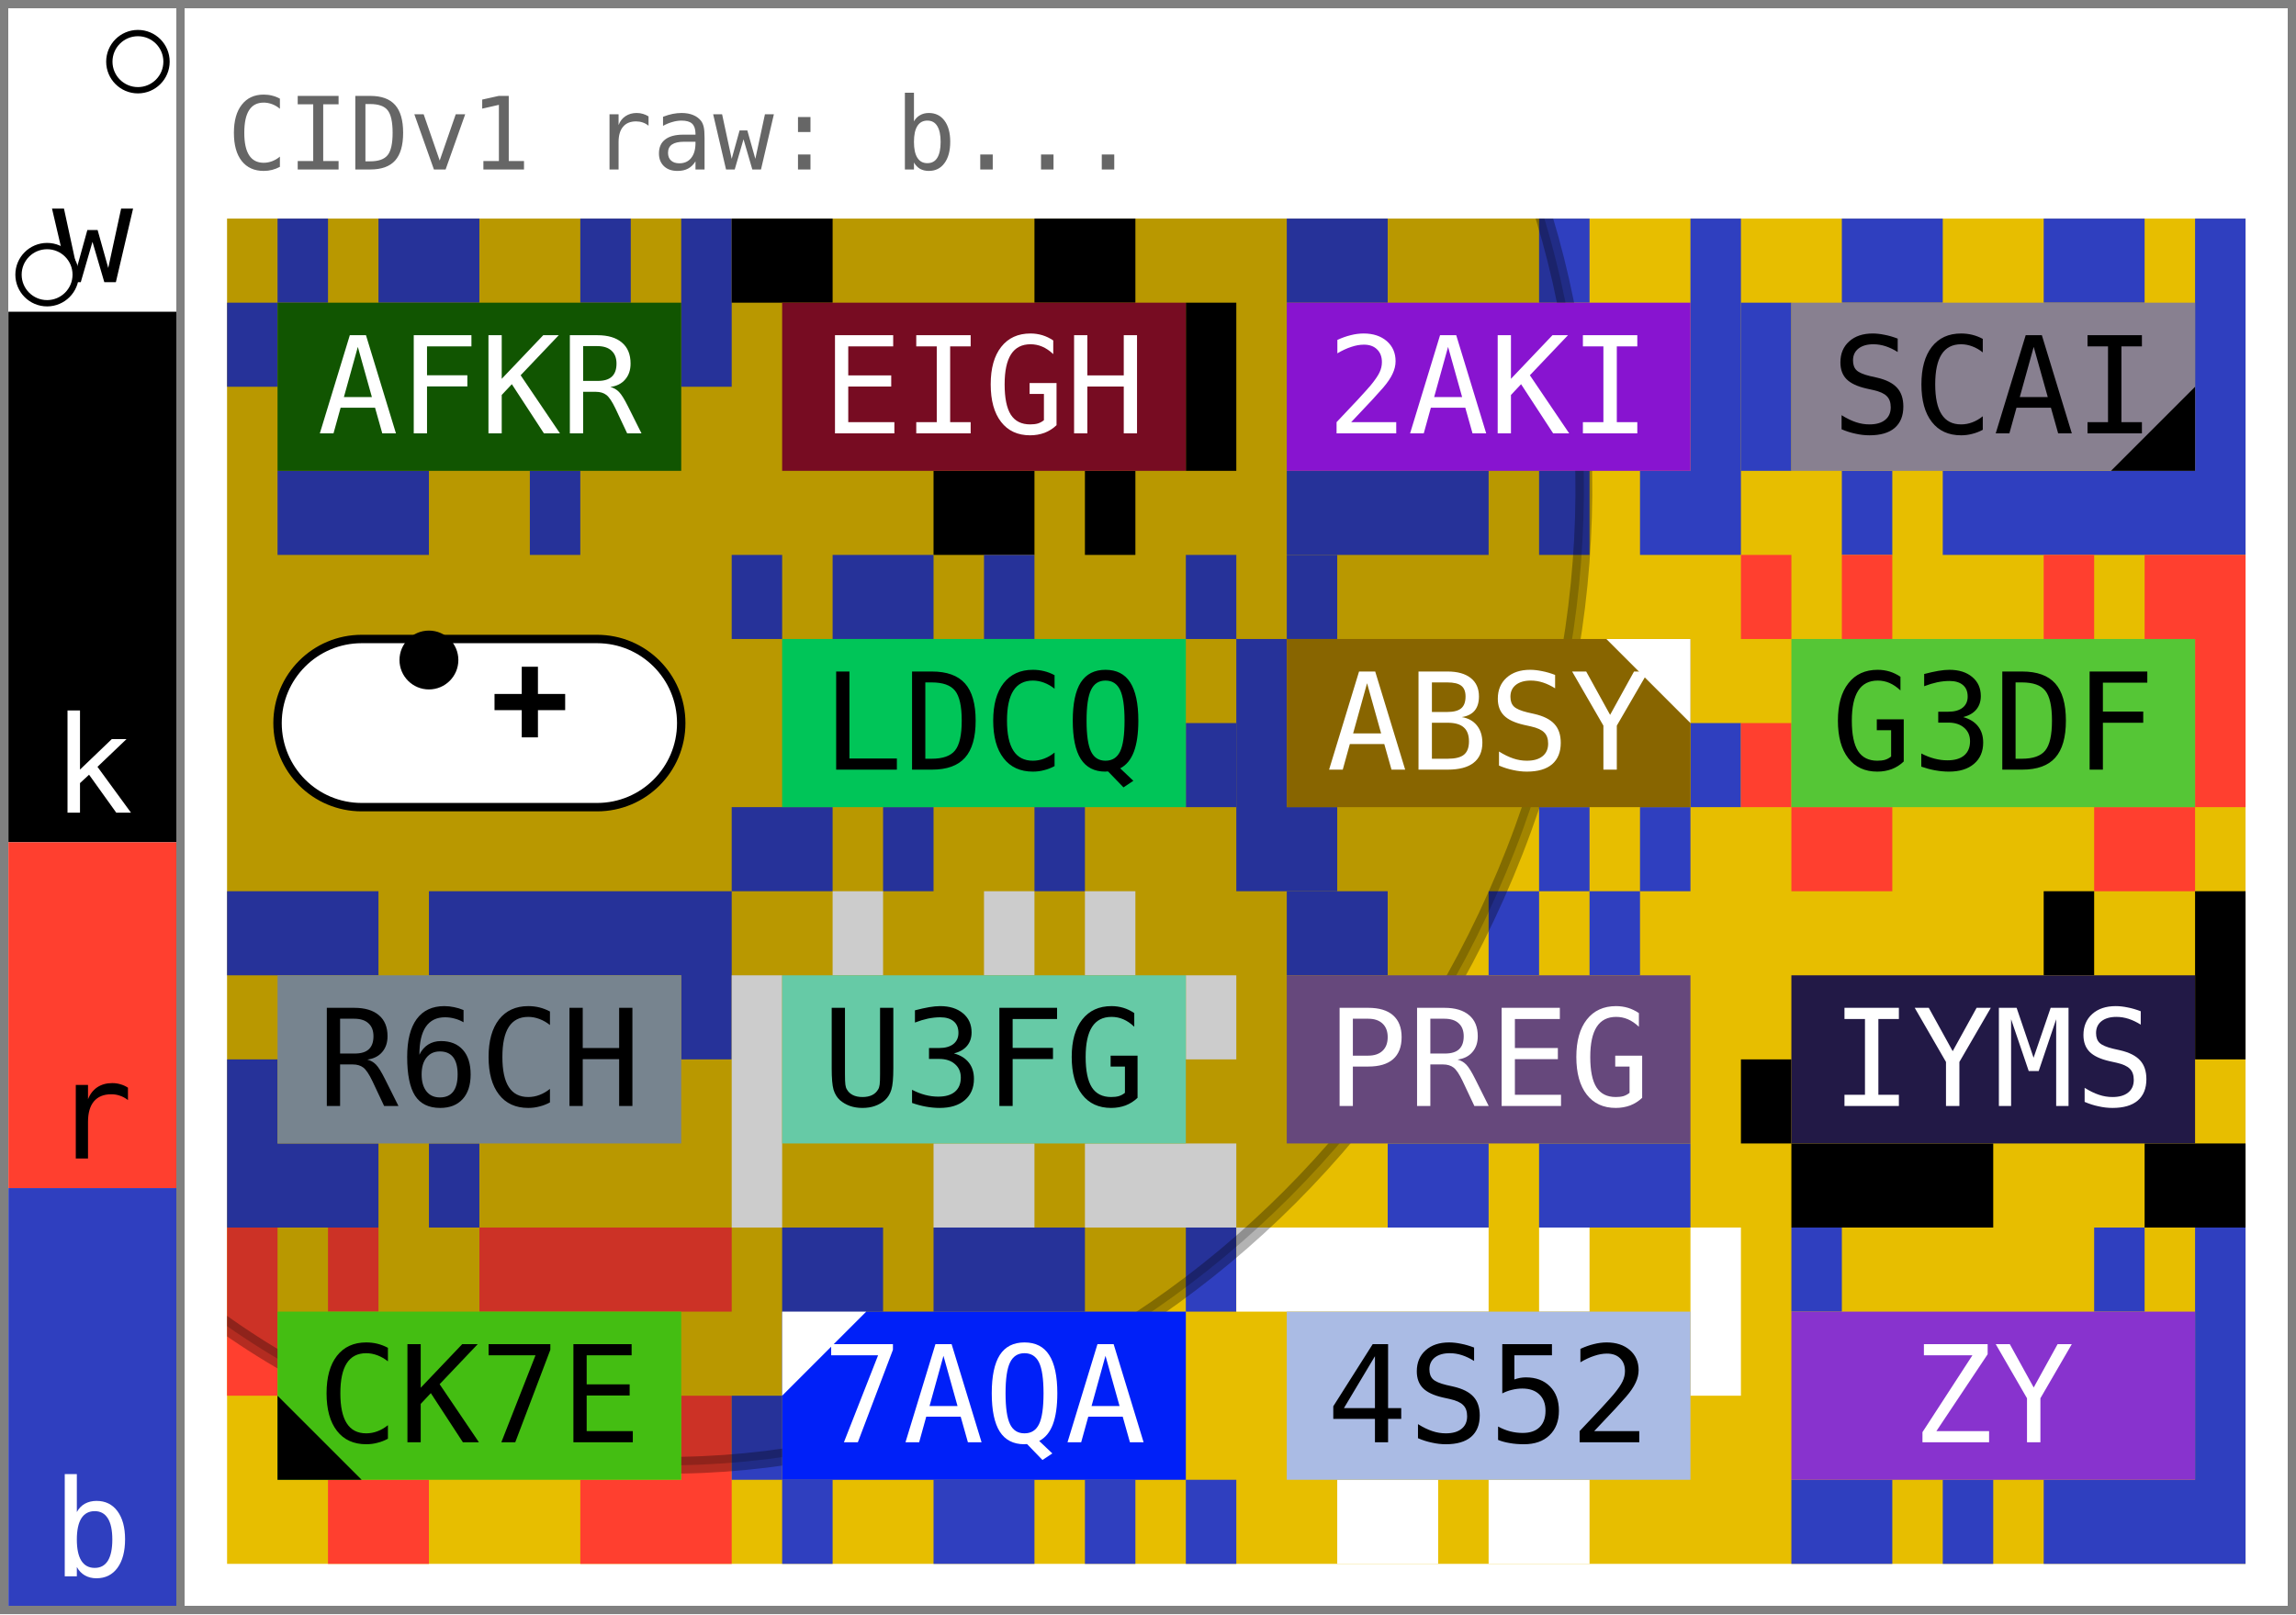
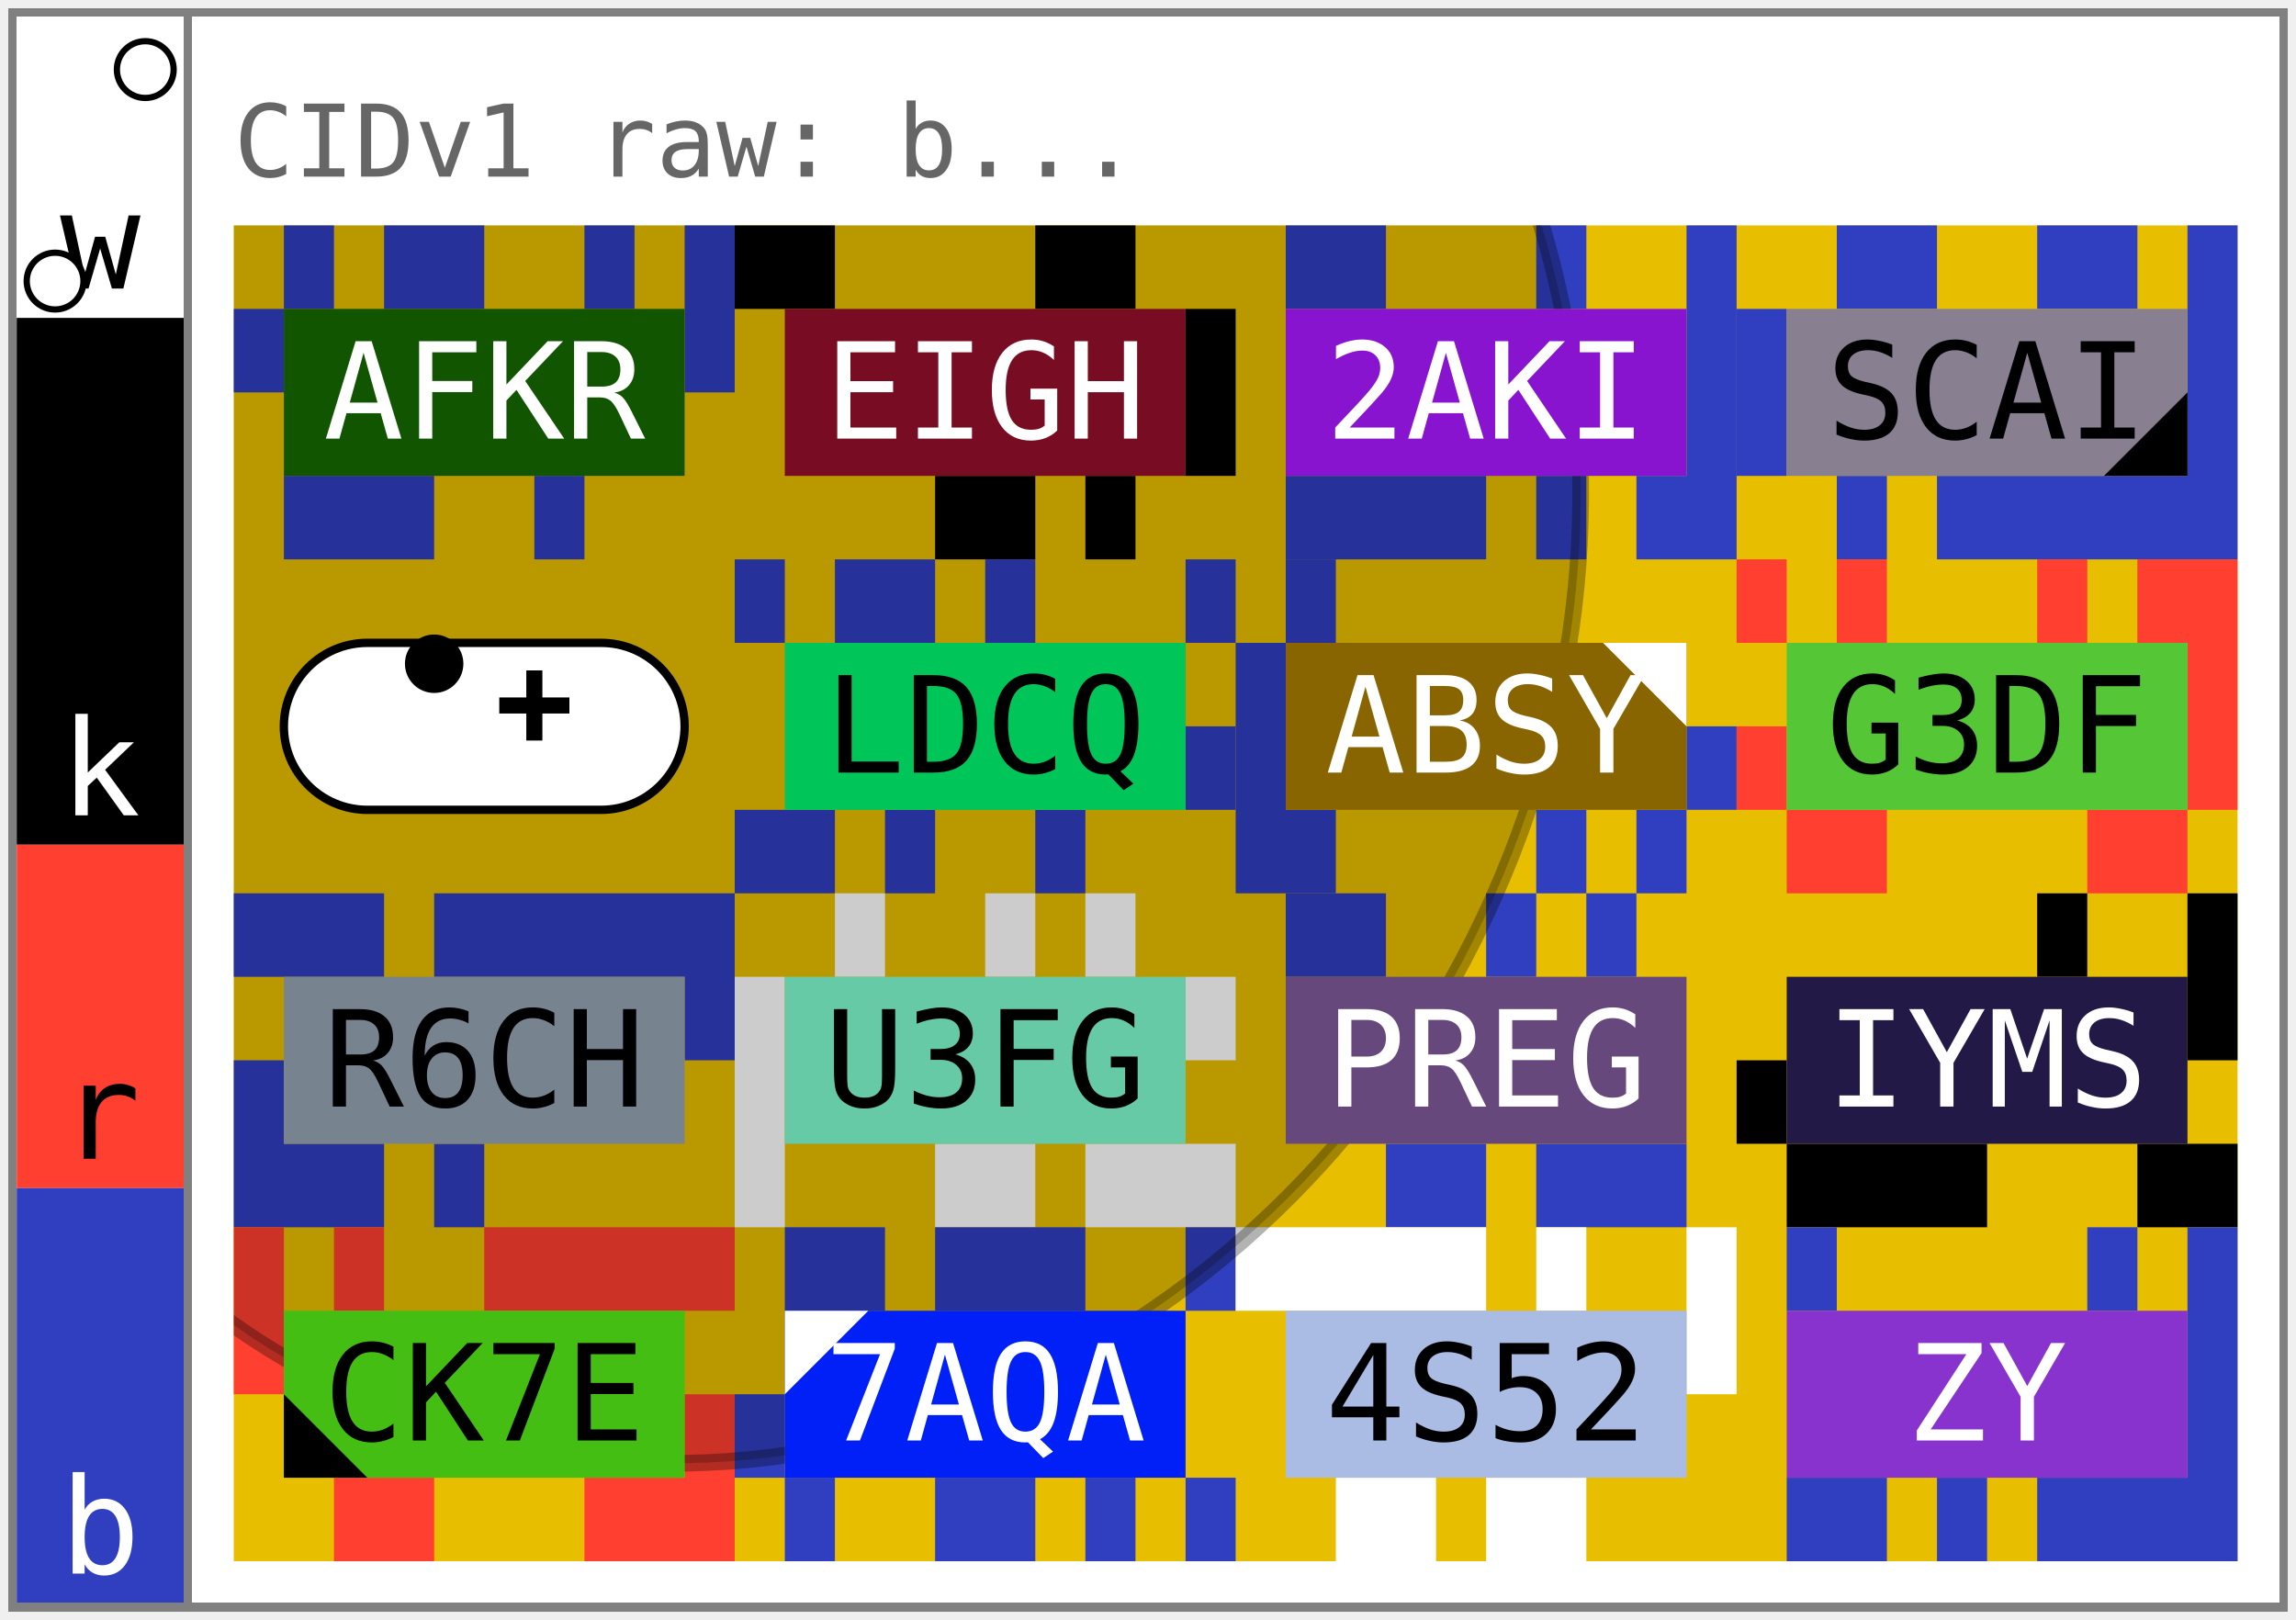
- <svg xmlns="http://www.w3.org/2000/svg" width="273" height="192" viewBox="0 0 273 192" font-family="&quot;JetBrains Mono&quot;, &quot;Menlo&quot;, &quot;Consolas&quot;, &quot;DejaVu Sans Mono&quot;, &quot;Liberation Mono&quot;, &quot;Roboto Mono&quot;, &quot;Noto Sans Mono&quot;, monospace" data-entviz-version="v11" data-entviz-lib="0.11.0" data-input-bytes="59" data-cols="4" data-rows="4">
+ <svg xmlns="http://www.w3.org/2000/svg" width="275" height="194" viewBox="0 0 275 194" font-family="&quot;JetBrains Mono&quot;, &quot;Menlo&quot;, &quot;Consolas&quot;, &quot;DejaVu Sans Mono&quot;, &quot;Liberation Mono&quot;, &quot;Roboto Mono&quot;, &quot;Noto Sans Mono&quot;, monospace" data-entviz-version="v12" data-entviz-lib="0.12.0" data-input-bytes="59" data-cols="4" data-rows="4">
  <defs>
    <clipPath id="grid-clip-9c869a034cc31ebe-4x4">
-       <rect x="27" y="26" width="240" height="160" />
+       <rect x="28" y="27" width="240" height="160" />
    </clipPath>
  </defs>
-   <rect x="0" y="0" width="273" height="192" fill="#ffffff" />
+   <rect x="1" y="1" width="273" height="192" fill="#ffffff" />
  <g data-channel="grid">
-     <rect x="27" y="26" width="240" height="160" fill="#e7be00" />
+     <rect x="28" y="27" width="240" height="160" fill="#e7be00" />
    <g>
-       <path fill="#2f3fbf" d="M33 26h6v10h-6zM45 26h6v10h-6zM51 26h6v10h-6zM69 26h6v10h-6zM81 26h6v10h-6zM81 36h6v10h-6zM63 56h6v10h-6zM45 56h6v10h-6zM39 56h6v10h-6zM33 56h6v10h-6zM27 36h6v10h-6z" />
-       <path fill="#000000" d="M87 26h6v10h-6zM93 26h6v10h-6zM123 26h6v10h-6zM129 26h6v10h-6zM141 36h6v10h-6zM141 46h6v10h-6zM129 56h6v10h-6zM117 56h6v10h-6zM111 56h6v10h-6z" />
-       <path fill="#2f3fbf" d="M153 26h6v10h-6zM159 26h6v10h-6zM183 26h6v10h-6zM201 26h6v10h-6zM201 36h6v10h-6zM201 46h6v10h-6zM201 56h6v10h-6zM195 56h6v10h-6zM183 56h6v10h-6zM171 56h6v10h-6zM165 56h6v10h-6zM159 56h6v10h-6zM153 56h6v10h-6z" />
-       <path fill="#2f3fbf" d="M219 26h6v10h-6zM225 26h6v10h-6zM243 26h6v10h-6zM249 26h6v10h-6zM261 26h6v10h-6zM261 36h6v10h-6zM261 46h6v10h-6zM261 56h6v10h-6zM255 56h6v10h-6zM249 56h6v10h-6zM243 56h6v10h-6zM237 56h6v10h-6zM231 56h6v10h-6zM219 56h6v10h-6zM207 46h6v10h-6zM207 36h6v10h-6z" />
-       <path fill="#2f3fbf" d="M87 66h6v10h-6zM99 66h6v10h-6zM105 66h6v10h-6zM117 66h6v10h-6zM141 66h6v10h-6zM141 86h6v10h-6zM123 96h6v10h-6zM105 96h6v10h-6zM93 96h6v10h-6zM87 96h6v10h-6z" />
-       <path fill="#2f3fbf" d="M153 66h6v10h-6zM201 86h6v10h-6zM195 96h6v10h-6zM183 96h6v10h-6zM153 96h6v10h-6zM147 96h6v10h-6zM147 86h6v10h-6zM147 76h6v10h-6z" />
-       <path fill="#ff3f2f" d="M207 66h6v10h-6zM219 66h6v10h-6zM243 66h6v10h-6zM255 66h6v10h-6zM261 66h6v10h-6zM261 76h6v10h-6zM261 86h6v10h-6zM255 96h6v10h-6zM249 96h6v10h-6zM219 96h6v10h-6zM213 96h6v10h-6zM207 86h6v10h-6z" />
-       <path fill="#2f3fbf" d="M27 106h6v10h-6zM33 106h6v10h-6zM39 106h6v10h-6zM51 106h6v10h-6zM57 106h6v10h-6zM63 106h6v10h-6zM69 106h6v10h-6zM75 106h6v10h-6zM81 106h6v10h-6zM81 116h6v10h-6zM51 136h6v10h-6zM39 136h6v10h-6zM33 136h6v10h-6zM27 136h6v10h-6zM27 126h6v10h-6z" />
-       <path fill="#ffffff" d="M99 106h6v10h-6zM117 106h6v10h-6zM129 106h6v10h-6zM141 116h6v10h-6zM141 136h6v10h-6zM135 136h6v10h-6zM129 136h6v10h-6zM117 136h6v10h-6zM111 136h6v10h-6zM87 136h6v10h-6zM87 126h6v10h-6zM87 116h6v10h-6z" />
-       <path fill="#2f3fbf" d="M153 106h6v10h-6zM159 106h6v10h-6zM177 106h6v10h-6zM189 106h6v10h-6zM195 136h6v10h-6zM189 136h6v10h-6zM183 136h6v10h-6zM171 136h6v10h-6zM165 136h6v10h-6z" />
-       <path fill="#000000" d="M243 106h6v10h-6zM261 106h6v10h-6zM261 116h6v10h-6zM261 136h6v10h-6zM255 136h6v10h-6zM231 136h6v10h-6zM225 136h6v10h-6zM219 136h6v10h-6zM213 136h6v10h-6zM207 126h6v10h-6z" />
-       <path fill="#ff3f2f" d="M27 146h6v10h-6zM39 146h6v10h-6zM57 146h6v10h-6zM63 146h6v10h-6zM69 146h6v10h-6zM75 146h6v10h-6zM81 146h6v10h-6zM81 166h6v10h-6zM81 176h6v10h-6zM75 176h6v10h-6zM69 176h6v10h-6zM45 176h6v10h-6zM39 176h6v10h-6zM27 156h6v10h-6z" />
-       <path fill="#2f3fbf" d="M93 146h6v10h-6zM99 146h6v10h-6zM111 146h6v10h-6zM117 146h6v10h-6zM123 146h6v10h-6zM141 146h6v10h-6zM141 176h6v10h-6zM129 176h6v10h-6zM117 176h6v10h-6zM111 176h6v10h-6zM93 176h6v10h-6zM87 166h6v10h-6z" />
-       <path fill="#ffffff" d="M147 146h6v10h-6zM153 146h6v10h-6zM159 146h6v10h-6zM165 146h6v10h-6zM171 146h6v10h-6zM183 146h6v10h-6zM201 146h6v10h-6zM201 156h6v10h-6zM183 176h6v10h-6zM177 176h6v10h-6zM165 176h6v10h-6zM159 176h6v10h-6z" />
-       <path fill="#2f3fbf" d="M213 146h6v10h-6zM249 146h6v10h-6zM261 146h6v10h-6zM261 156h6v10h-6zM261 166h6v10h-6zM261 176h6v10h-6zM255 176h6v10h-6zM249 176h6v10h-6zM243 176h6v10h-6zM231 176h6v10h-6zM219 176h6v10h-6zM213 176h6v10h-6z" />
+       <path fill="#2f3fbf" d="M34 27h6v10h-6zM46 27h6v10h-6zM52 27h6v10h-6zM70 27h6v10h-6zM82 27h6v10h-6zM82 37h6v10h-6zM64 57h6v10h-6zM46 57h6v10h-6zM40 57h6v10h-6zM34 57h6v10h-6zM28 37h6v10h-6z" />
+       <path fill="#000000" d="M88 27h6v10h-6zM94 27h6v10h-6zM124 27h6v10h-6zM130 27h6v10h-6zM142 37h6v10h-6zM142 47h6v10h-6zM130 57h6v10h-6zM118 57h6v10h-6zM112 57h6v10h-6z" />
+       <path fill="#2f3fbf" d="M154 27h6v10h-6zM160 27h6v10h-6zM184 27h6v10h-6zM202 27h6v10h-6zM202 37h6v10h-6zM202 47h6v10h-6zM202 57h6v10h-6zM196 57h6v10h-6zM184 57h6v10h-6zM172 57h6v10h-6zM166 57h6v10h-6zM160 57h6v10h-6zM154 57h6v10h-6z" />
+       <path fill="#2f3fbf" d="M220 27h6v10h-6zM226 27h6v10h-6zM244 27h6v10h-6zM250 27h6v10h-6zM262 27h6v10h-6zM262 37h6v10h-6zM262 47h6v10h-6zM262 57h6v10h-6zM256 57h6v10h-6zM250 57h6v10h-6zM244 57h6v10h-6zM238 57h6v10h-6zM232 57h6v10h-6zM220 57h6v10h-6zM208 47h6v10h-6zM208 37h6v10h-6z" />
+       <path fill="#2f3fbf" d="M88 67h6v10h-6zM100 67h6v10h-6zM106 67h6v10h-6zM118 67h6v10h-6zM142 67h6v10h-6zM142 87h6v10h-6zM124 97h6v10h-6zM106 97h6v10h-6zM94 97h6v10h-6zM88 97h6v10h-6z" />
+       <path fill="#2f3fbf" d="M154 67h6v10h-6zM202 87h6v10h-6zM196 97h6v10h-6zM184 97h6v10h-6zM154 97h6v10h-6zM148 97h6v10h-6zM148 87h6v10h-6zM148 77h6v10h-6z" />
+       <path fill="#ff3f2f" d="M208 67h6v10h-6zM220 67h6v10h-6zM244 67h6v10h-6zM256 67h6v10h-6zM262 67h6v10h-6zM262 77h6v10h-6zM262 87h6v10h-6zM256 97h6v10h-6zM250 97h6v10h-6zM220 97h6v10h-6zM214 97h6v10h-6zM208 87h6v10h-6z" />
+       <path fill="#2f3fbf" d="M28 107h6v10h-6zM34 107h6v10h-6zM40 107h6v10h-6zM52 107h6v10h-6zM58 107h6v10h-6zM64 107h6v10h-6zM70 107h6v10h-6zM76 107h6v10h-6zM82 107h6v10h-6zM82 117h6v10h-6zM52 137h6v10h-6zM40 137h6v10h-6zM34 137h6v10h-6zM28 137h6v10h-6zM28 127h6v10h-6z" />
+       <path fill="#ffffff" d="M100 107h6v10h-6zM118 107h6v10h-6zM130 107h6v10h-6zM142 117h6v10h-6zM142 137h6v10h-6zM136 137h6v10h-6zM130 137h6v10h-6zM118 137h6v10h-6zM112 137h6v10h-6zM88 137h6v10h-6zM88 127h6v10h-6zM88 117h6v10h-6z" />
+       <path fill="#2f3fbf" d="M154 107h6v10h-6zM160 107h6v10h-6zM178 107h6v10h-6zM190 107h6v10h-6zM196 137h6v10h-6zM190 137h6v10h-6zM184 137h6v10h-6zM172 137h6v10h-6zM166 137h6v10h-6z" />
+       <path fill="#000000" d="M244 107h6v10h-6zM262 107h6v10h-6zM262 117h6v10h-6zM262 137h6v10h-6zM256 137h6v10h-6zM232 137h6v10h-6zM226 137h6v10h-6zM220 137h6v10h-6zM214 137h6v10h-6zM208 127h6v10h-6z" />
+       <path fill="#ff3f2f" d="M28 147h6v10h-6zM40 147h6v10h-6zM58 147h6v10h-6zM64 147h6v10h-6zM70 147h6v10h-6zM76 147h6v10h-6zM82 147h6v10h-6zM82 167h6v10h-6zM82 177h6v10h-6zM76 177h6v10h-6zM70 177h6v10h-6zM46 177h6v10h-6zM40 177h6v10h-6zM28 157h6v10h-6z" />
+       <path fill="#2f3fbf" d="M94 147h6v10h-6zM100 147h6v10h-6zM112 147h6v10h-6zM118 147h6v10h-6zM124 147h6v10h-6zM142 147h6v10h-6zM142 177h6v10h-6zM130 177h6v10h-6zM118 177h6v10h-6zM112 177h6v10h-6zM94 177h6v10h-6zM88 167h6v10h-6z" />
+       <path fill="#ffffff" d="M148 147h6v10h-6zM154 147h6v10h-6zM160 147h6v10h-6zM166 147h6v10h-6zM172 147h6v10h-6zM184 147h6v10h-6zM202 147h6v10h-6zM202 157h6v10h-6zM184 177h6v10h-6zM178 177h6v10h-6zM166 177h6v10h-6zM160 177h6v10h-6z" />
+       <path fill="#2f3fbf" d="M214 147h6v10h-6zM250 147h6v10h-6zM262 147h6v10h-6zM262 157h6v10h-6zM262 167h6v10h-6zM262 177h6v10h-6zM256 177h6v10h-6zM250 177h6v10h-6zM244 177h6v10h-6zM232 177h6v10h-6zM220 177h6v10h-6zM214 177h6v10h-6z" />
    </g>
-     <g clip-path="url(#grid-clip-9c869a034cc31ebe-4x4)" data-channel="ellipse" data-ellipse-anchor-x="87" data-ellipse-anchor-y="66" data-ellipse-rx="99.513" data-ellipse-ry="109.897" data-ellipse-rotation-deg="24">
-       <ellipse cx="87" cy="66" rx="99.513" ry="109.897" transform="rotate(24 87 66)" fill="#000000" stroke="#000000" fill-opacity="0.2" stroke-opacity="0.3" stroke-width="2" />
+     <g clip-path="url(#grid-clip-9c869a034cc31ebe-4x4)" data-channel="ellipse" data-ellipse-anchor-x="88" data-ellipse-anchor-y="67" data-ellipse-rx="99.513" data-ellipse-ry="109.897" data-ellipse-rotation-deg="24">
+       <ellipse cx="88" cy="67" rx="99.513" ry="109.897" transform="rotate(24 88 67)" fill="#000000" stroke="#000000" fill-opacity="0.2" stroke-opacity="0.3" stroke-width="2" />
    </g>
    <g>
      <g data-channel="cell" data-cell-index="0" data-cell-row="0" data-cell-col="0" data-surround-bits="0x9c869a" data-edge-color="#2f3fbf">
-         <rect x="33" y="36" width="48" height="20" fill="#115501" />
-         <text x="57" y="46" fill="#ffffff" font-size="16" text-anchor="middle" dominant-baseline="central">AFKR</text>
+         <rect x="34" y="37" width="48" height="20" fill="#115501" />
+         <text x="58" y="47" fill="#ffffff" font-size="16" text-anchor="middle" dominant-baseline="central">AFKR</text>
      </g>
      <g data-channel="cell" data-cell-index="1" data-cell-row="0" data-cell-col="1" data-surround-bits="0x34cc3" data-edge-color="#000000">
-         <rect x="93" y="36" width="48" height="20" fill="#770c22" />
-         <text x="117" y="46" fill="#ffffff" font-size="16" text-anchor="middle" dominant-baseline="central">EIGH</text>
+         <rect x="94" y="37" width="48" height="20" fill="#770c22" />
+         <text x="118" y="47" fill="#ffffff" font-size="16" text-anchor="middle" dominant-baseline="central">EIGH</text>
      </g>
      <g data-channel="cell" data-cell-index="2" data-cell-row="0" data-cell-col="2" data-surround-bits="0x1ebe46" data-edge-color="#2f3fbf">
-         <rect x="153" y="36" width="48" height="20" fill="#8814d0" />
-         <text x="177" y="46" fill="#ffffff" font-size="16" text-anchor="middle" dominant-baseline="central">2AKI</text>
+         <rect x="154" y="37" width="48" height="20" fill="#8814d0" />
+         <text x="178" y="47" fill="#ffffff" font-size="16" text-anchor="middle" dominant-baseline="central">2AKI</text>
      </g>
      <g data-channel="cell" data-cell-index="3" data-cell-row="0" data-cell-col="3" data-surround-bits="0xcbfecc" data-edge-color="#2f3fbf" data-cell-quartile="3">
-         <rect x="213" y="36" width="48" height="20" fill="#888090" />
-         <text x="237" y="46" fill="#000000" font-size="16" text-anchor="middle" dominant-baseline="central">SCAI</text>
-         <polygon points="261,56 261,46 251,56" fill="#000000" />
+         <rect x="214" y="37" width="48" height="20" fill="#888090" />
+         <text x="238" y="47" fill="#000000" font-size="16" text-anchor="middle" dominant-baseline="central">SCAI</text>
+         <polygon points="262,57 262,47 252,57" fill="#000000" />
      </g>
      <g data-channel="cell" data-cell-index="4" data-cell-row="1" data-cell-col="0" data-cell-blank="true" data-cell-blank-map="true">
-         <rect x="33" y="76" width="48" height="20" rx="10" ry="10" fill="#ffffff" stroke="#000000" stroke-width="1" />
-         <circle cx="51" cy="78.5" r="3.5" fill="#000000" data-blank-map-min="0,1" />
-         <path d="M 58.8,83.5 H 67.2 M 63,79.3 V 87.7" fill="none" stroke="#000000" stroke-width="1.925" stroke-linecap="butt" data-blank-map-max="1,2" />
+         <rect x="34" y="77" width="48" height="20" rx="10" ry="10" fill="#ffffff" stroke="#000000" stroke-width="1" />
+         <circle cx="52" cy="79.5" r="3.5" fill="#000000" data-blank-map-min="0,1" />
+         <path d="M 59.8,84.5 H 68.2 M 64,80.3 V 88.7" fill="none" stroke="#000000" stroke-width="1.925" stroke-linecap="butt" data-blank-map-max="1,2" />
      </g>
      <g data-channel="cell" data-cell-index="5" data-cell-row="1" data-cell-col="1" data-surround-bits="0x348a2d" data-edge-color="#2f3fbf">
-         <rect x="93" y="76" width="48" height="20" fill="#00c558" />
-         <text x="117" y="86" fill="#000000" font-size="16" text-anchor="middle" dominant-baseline="central">LDCQ</text>
+         <rect x="94" y="77" width="48" height="20" fill="#00c558" />
+         <text x="118" y="87" fill="#000000" font-size="16" text-anchor="middle" dominant-baseline="central">LDCQ</text>
      </g>
      <g data-channel="cell" data-cell-index="6" data-cell-row="1" data-cell-col="2" data-surround-bits="0xf0a802" data-edge-color="#2f3fbf" data-cell-quartile="2">
-         <rect x="153" y="76" width="48" height="20" fill="#886500" />
-         <text x="177" y="86" fill="#ffffff" font-size="16" text-anchor="middle" dominant-baseline="central">ABSY</text>
-         <polygon points="201,76 191,76 201,86" fill="#ffffff" />
+         <rect x="154" y="77" width="48" height="20" fill="#886500" />
+         <text x="178" y="87" fill="#ffffff" font-size="16" text-anchor="middle" dominant-baseline="central">ABSY</text>
+         <polygon points="202,77 192,77 202,87" fill="#ffffff" />
      </g>
      <g data-channel="cell" data-cell-index="7" data-cell-row="1" data-cell-col="3" data-surround-bits="0x586f45" data-edge-color="#ff3f2f">
-         <rect x="213" y="76" width="48" height="20" fill="#55c636" />
-         <text x="237" y="86" fill="#000000" font-size="16" text-anchor="middle" dominant-baseline="central">G3DF</text>
+         <rect x="214" y="77" width="48" height="20" fill="#55c636" />
+         <text x="238" y="87" fill="#000000" font-size="16" text-anchor="middle" dominant-baseline="central">G3DF</text>
      </g>
      <g data-channel="cell" data-cell-index="8" data-cell-row="2" data-cell-col="0" data-surround-bits="0x7a07f7" data-edge-color="#2f3fbf">
-         <rect x="33" y="116" width="48" height="20" fill="#77848f" />
-         <text x="57" y="126" fill="#000000" font-size="16" text-anchor="middle" dominant-baseline="central">R6CH</text>
+         <rect x="34" y="117" width="48" height="20" fill="#77848f" />
+         <text x="58" y="127" fill="#000000" font-size="16" text-anchor="middle" dominant-baseline="central">R6CH</text>
      </g>
      <g data-channel="cell" data-cell-index="9" data-cell-row="2" data-cell-col="1" data-surround-bits="0xe374a4" data-edge-color="#ffffff">
-         <rect x="93" y="116" width="48" height="20" fill="#66caa6" />
-         <text x="117" y="126" fill="#000000" font-size="16" text-anchor="middle" dominant-baseline="central">U3FG</text>
+         <rect x="94" y="117" width="48" height="20" fill="#66caa6" />
+         <text x="118" y="127" fill="#000000" font-size="16" text-anchor="middle" dominant-baseline="central">U3FG</text>
      </g>
      <g data-channel="cell" data-cell-index="10" data-cell-row="2" data-cell-col="2" data-surround-bits="0x6e0a6" data-edge-color="#2f3fbf">
-         <rect x="153" y="116" width="48" height="20" fill="#66487c" />
-         <text x="177" y="126" fill="#ffffff" font-size="16" text-anchor="middle" dominant-baseline="central">PREG</text>
+         <rect x="154" y="117" width="48" height="20" fill="#66487c" />
+         <text x="178" y="127" fill="#ffffff" font-size="16" text-anchor="middle" dominant-baseline="central">PREG</text>
      </g>
      <g data-channel="cell" data-cell-index="11" data-cell-row="2" data-cell-col="3" data-surround-bits="0x5e3640" data-edge-color="#000000">
-         <rect x="213" y="116" width="48" height="20" fill="#221946" />
-         <text x="237" y="126" fill="#ffffff" font-size="16" text-anchor="middle" dominant-baseline="central">IYMS</text>
+         <rect x="214" y="117" width="48" height="20" fill="#221946" />
+         <text x="238" y="127" fill="#ffffff" font-size="16" text-anchor="middle" dominant-baseline="central">IYMS</text>
      </g>
      <g data-channel="cell" data-cell-index="12" data-cell-row="3" data-cell-col="0" data-surround-bits="0x8c7be5" data-edge-color="#ff3f2f" data-cell-quartile="4">
-         <rect x="33" y="156" width="48" height="20" fill="#44be12" />
-         <text x="57" y="166" fill="#000000" font-size="16" text-anchor="middle" dominant-baseline="central">CK7E</text>
-         <polygon points="33,176 33,166 43,176" fill="#000000" />
+         <rect x="34" y="157" width="48" height="20" fill="#44be12" />
+         <text x="58" y="167" fill="#000000" font-size="16" text-anchor="middle" dominant-baseline="central">CK7E</text>
+         <polygon points="34,177 34,167 44,177" fill="#000000" />
      </g>
      <g data-channel="cell" data-cell-index="13" data-cell-row="3" data-cell-col="1" data-surround-bits="0x535276" data-edge-color="#2f3fbf" data-cell-quartile="1">
-         <rect x="93" y="156" width="48" height="20" fill="#0020f8" />
-         <text x="117" y="166" fill="#ffffff" font-size="16" text-anchor="middle" dominant-baseline="central">7AQA</text>
-         <polygon points="93,156 103,156 93,166" fill="#ffffff" />
+         <rect x="94" y="157" width="48" height="20" fill="#0020f8" />
+         <text x="118" y="167" fill="#ffffff" font-size="16" text-anchor="middle" dominant-baseline="central">7AQA</text>
+         <polygon points="94,157 104,157 94,167" fill="#ffffff" />
      </g>
      <g data-channel="cell" data-cell-index="14" data-cell-row="3" data-cell-col="2" data-surround-bits="0xd865f" data-edge-color="#ffffff">
-         <rect x="153" y="156" width="48" height="20" fill="#aabbe4" />
-         <text x="177" y="166" fill="#000000" font-size="16" text-anchor="middle" dominant-baseline="central">4S52</text>
+         <rect x="154" y="157" width="48" height="20" fill="#aabbe4" />
+         <text x="178" y="167" fill="#000000" font-size="16" text-anchor="middle" dominant-baseline="central">4S52</text>
      </g>
      <g data-channel="cell" data-cell-index="15" data-cell-row="3" data-cell-col="3" data-surround-bits="0x1afe82" data-edge-color="#2f3fbf">
-         <rect x="213" y="156" width="48" height="20" fill="#8833ce" />
-         <text x="237" y="166" fill="#ffffff" font-size="16" text-anchor="middle" dominant-baseline="central">ZY</text>
+         <rect x="214" y="157" width="48" height="20" fill="#8833ce" />
+         <text x="238" y="167" fill="#ffffff" font-size="16" text-anchor="middle" dominant-baseline="central">ZY</text>
      </g>
    </g>
  </g>
  <g data-channel="color-bar" data-bar-slots="15" data-bar-marker-left="2" data-bar-marker-right="0">
    <g data-color-bar-rank="0" data-color-bar-band="W">
-       <rect x="1" y="1" width="20" height="36.077" fill="#ffffff" />
-       <text x="11" y="33.557" fill="#000000" font-size="16" text-anchor="middle" data-color-bar-letter="true">w</text>
+       <rect x="2" y="2" width="20" height="36.077" fill="#ffffff" />
+       <text x="12" y="34.557" fill="#000000" font-size="16" text-anchor="middle" data-color-bar-letter="true">w</text>
    </g>
    <g data-color-bar-rank="1" data-color-bar-band="K">
-       <rect x="1" y="37.077" width="20" height="63.099" fill="#000000" />
-       <text x="11" y="96.656" fill="#ffffff" font-size="16" text-anchor="middle" data-color-bar-letter="true">k</text>
+       <rect x="2" y="38.077" width="20" height="63.099" fill="#000000" />
+       <text x="12" y="97.656" fill="#ffffff" font-size="16" text-anchor="middle" data-color-bar-letter="true">k</text>
    </g>
    <g data-color-bar-rank="2" data-color-bar-band="R">
-       <rect x="1" y="100.176" width="20" height="41.133" fill="#ff3f2f" />
-       <text x="11" y="137.789" fill="#000000" font-size="16" text-anchor="middle" data-color-bar-letter="true">r</text>
+       <rect x="2" y="101.176" width="20" height="41.133" fill="#ff3f2f" />
+       <text x="12" y="138.789" fill="#000000" font-size="16" text-anchor="middle" data-color-bar-letter="true">r</text>
    </g>
    <g data-color-bar-rank="3" data-color-bar-band="B">
-       <rect x="1" y="141.309" width="20" height="49.691" fill="#2f3fbf" />
-       <text x="11" y="187.48" fill="#ffffff" font-size="16" text-anchor="middle" data-color-bar-letter="true">b</text>
+       <rect x="2" y="142.309" width="20" height="49.691" fill="#2f3fbf" />
+       <text x="12" y="188.48" fill="#ffffff" font-size="16" text-anchor="middle" data-color-bar-letter="true">b</text>
    </g>
-     <circle cx="5.6" cy="32.667" r="3.4" fill="#ffffff" stroke="#000000" stroke-width="0.75" data-bar-marker="left" />
-     <circle cx="16.4" cy="7.333" r="3.4" fill="#ffffff" stroke="#000000" stroke-width="0.75" data-bar-marker="right" />
+     <circle cx="6.6" cy="33.667" r="3.4" fill="#ffffff" stroke="#000000" stroke-width="0.75" data-bar-marker="left" />
+     <circle cx="17.4" cy="8.333" r="3.4" fill="#ffffff" stroke="#000000" stroke-width="0.75" data-bar-marker="right" />
  </g>
  <g data-channel="label-top">
-     <text x="27" y="16" fill="#666666" font-size="12" dominant-baseline="central">CIDv1 raw: b...</text>
+     <text x="28" y="17" fill="#666666" font-size="12" dominant-baseline="central">CIDv1 raw: b...</text>
  </g>
-   <line x1="0" y1="0.5" x2="273" y2="0.5" stroke="#808080" stroke-width="1" shape-rendering="crispEdges" />
-   <line x1="272.5" y1="0" x2="272.5" y2="192" stroke="#808080" stroke-width="1" shape-rendering="crispEdges" />
-   <line x1="0" y1="191.5" x2="273" y2="191.5" stroke="#808080" stroke-width="1" shape-rendering="crispEdges" />
-   <line x1="0.5" y1="0" x2="0.5" y2="192" stroke="#808080" stroke-width="1" shape-rendering="crispEdges" />
-   <line x1="21.5" y1="0" x2="21.5" y2="192" stroke="#808080" stroke-width="1" shape-rendering="crispEdges" />
+   <line x1="1" y1="1.5" x2="274" y2="1.5" stroke="#808080" stroke-width="1" shape-rendering="crispEdges" />
+   <line x1="273.5" y1="1" x2="273.5" y2="193" stroke="#808080" stroke-width="1" shape-rendering="crispEdges" />
+   <line x1="1" y1="192.5" x2="274" y2="192.5" stroke="#808080" stroke-width="1" shape-rendering="crispEdges" />
+   <line x1="1.5" y1="1" x2="1.5" y2="193" stroke="#808080" stroke-width="1" shape-rendering="crispEdges" />
+   <line x1="22.5" y1="1" x2="22.5" y2="193" stroke="#808080" stroke-width="1" shape-rendering="crispEdges" />
</svg>
